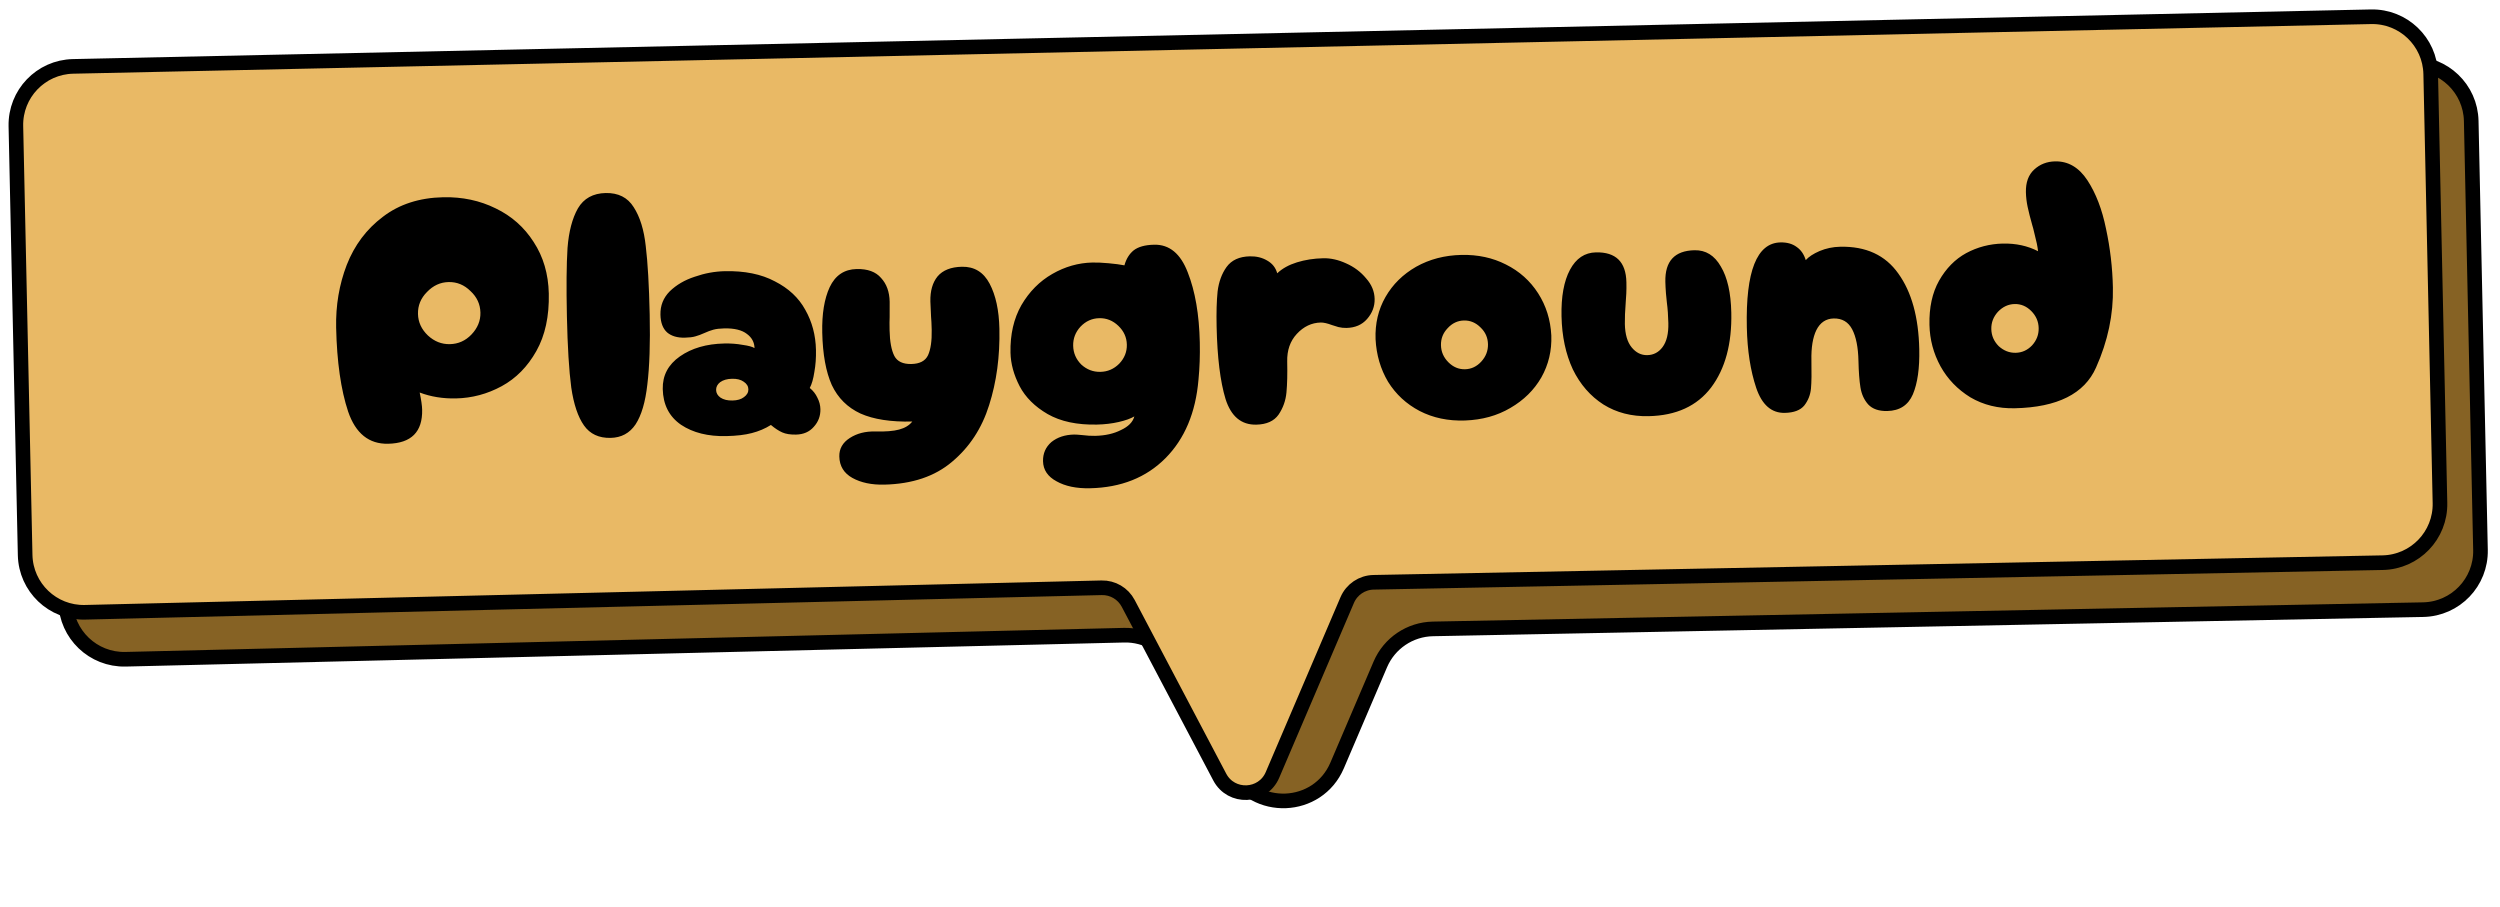
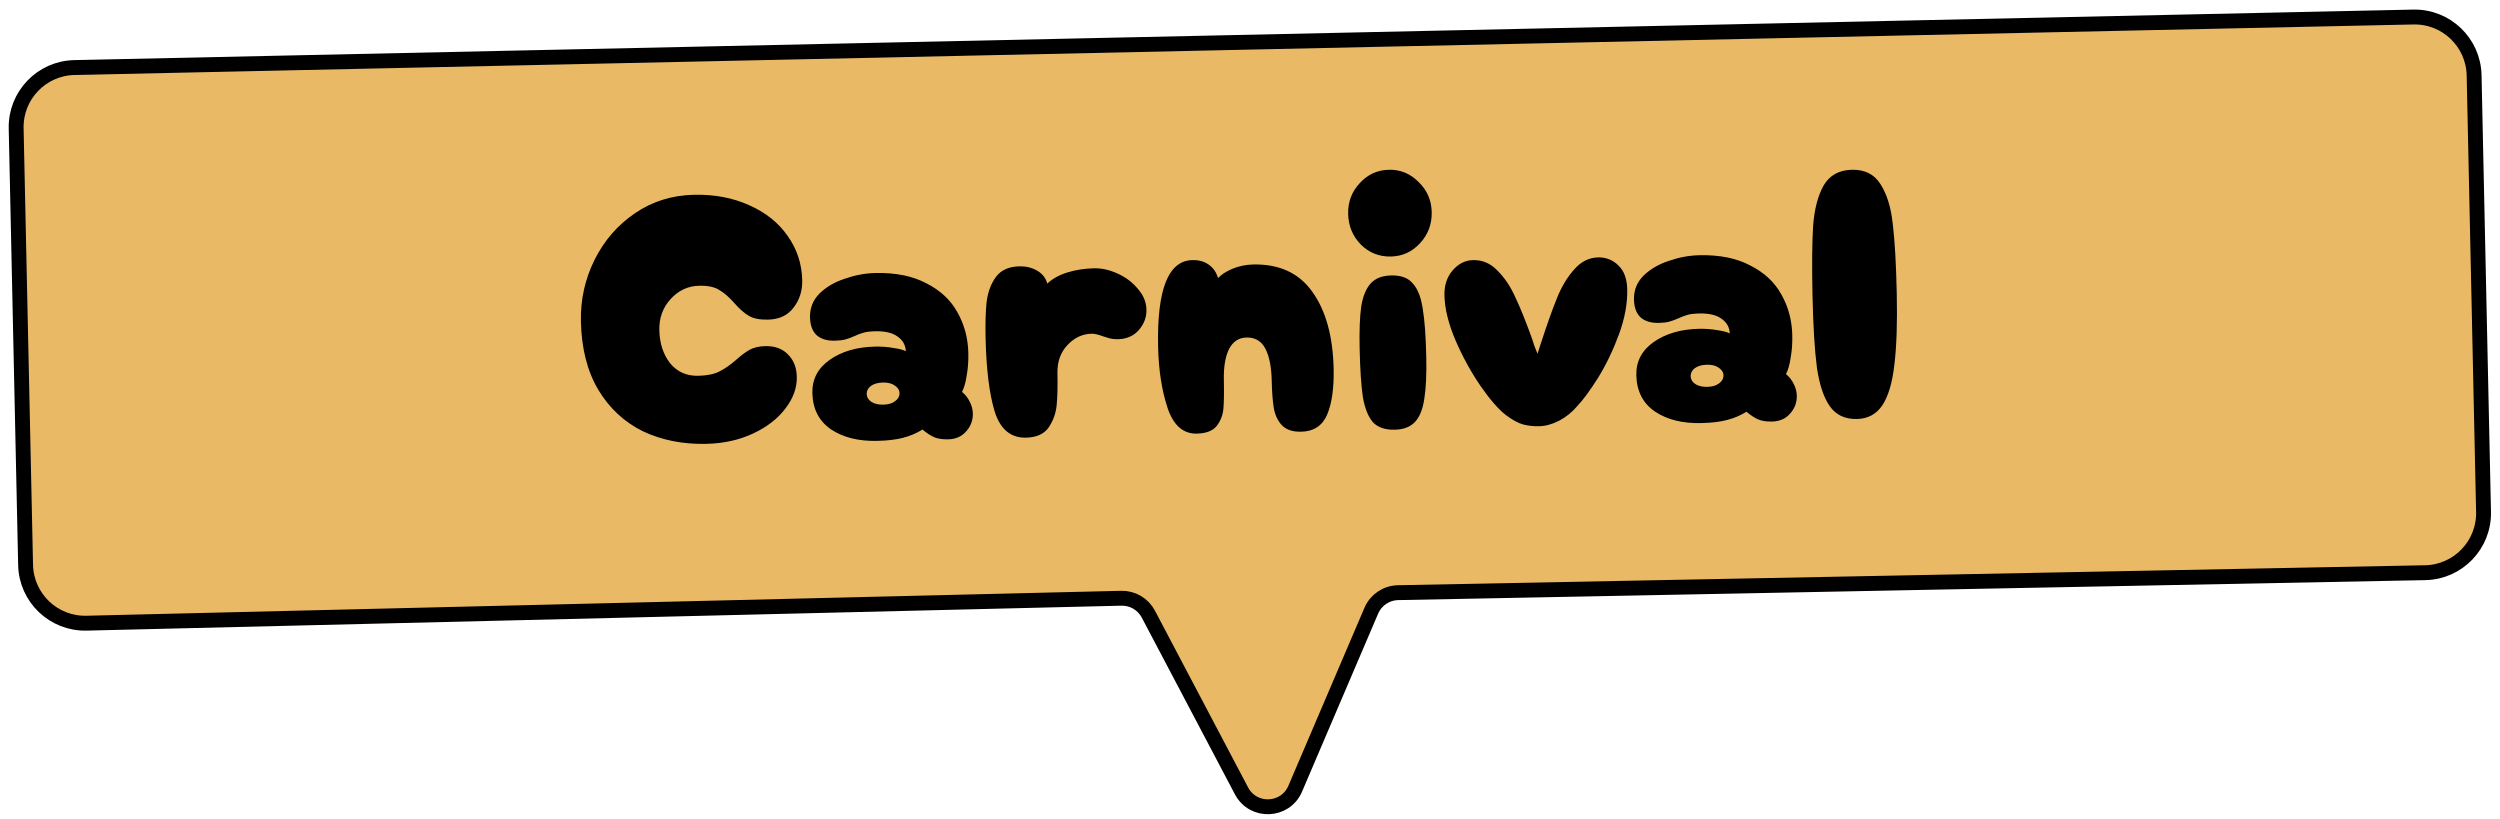
- <svg xmlns="http://www.w3.org/2000/svg" width="171" height="62" viewBox="0 0 171 62" fill="none">
-   <path d="M3.858 11.839C3.81 9.63 5.562 7.801 7.771 7.753L164.946 4.358C167.155 4.311 168.984 6.062 169.031 8.271L169.665 37.614C169.713 39.826 167.956 41.657 165.744 41.7L98.014 43.017C96.441 43.047 95.032 43.997 94.414 45.444L91.46 52.355C90.137 55.452 85.813 55.627 84.243 52.648L80.519 45.581C79.811 44.237 78.402 43.41 76.884 43.447L8.587 45.093C6.375 45.146 4.539 43.393 4.492 41.181L3.858 11.839Z" fill="#866224" stroke="black" stroke-linecap="round" />
-   <path d="M1.086 8.626C1.039 6.417 2.79 4.588 4.999 4.541L162.175 1.146C164.383 1.098 166.212 2.85 166.26 5.058L166.894 34.401C166.942 36.613 165.185 38.444 162.972 38.487L93.951 39.829C93.164 39.844 92.46 40.319 92.15 41.043L87.038 53.004C86.377 54.552 84.215 54.64 83.43 53.15L77.169 41.271C76.815 40.599 76.111 40.185 75.352 40.204L5.816 41.88C3.603 41.934 1.768 40.18 1.72 37.968L1.086 8.626Z" fill="#E9B965" stroke="black" stroke-linecap="round" />
-   <path d="M26.549 30.353C25.237 30.381 24.325 29.648 23.813 28.155C23.316 26.662 23.043 24.747 22.992 22.412C22.96 20.892 23.201 19.462 23.716 18.123C24.247 16.767 25.071 15.669 26.189 14.829C27.307 13.972 28.682 13.527 30.314 13.491C31.625 13.463 32.823 13.717 33.907 14.254C34.99 14.775 35.855 15.54 36.501 16.55C37.163 17.56 37.508 18.737 37.538 20.081C37.571 21.633 37.287 22.943 36.686 24.012C36.085 25.081 35.294 25.883 34.314 26.416C33.333 26.949 32.291 27.228 31.187 27.252C30.291 27.271 29.464 27.137 28.706 26.849C28.813 27.359 28.869 27.75 28.875 28.022C28.908 29.541 28.132 30.318 26.549 30.353ZM30.771 23.54C31.346 23.527 31.838 23.309 32.245 22.884C32.667 22.443 32.873 21.942 32.861 21.382C32.848 20.806 32.621 20.315 32.181 19.909C31.755 19.486 31.255 19.28 30.679 19.293C30.119 19.305 29.628 19.532 29.205 19.973C28.782 20.398 28.577 20.899 28.59 21.474C28.602 22.034 28.828 22.526 29.27 22.948C29.71 23.355 30.211 23.552 30.771 23.54ZM41.764 29.952C40.965 29.969 40.358 29.686 39.946 29.103C39.533 28.52 39.242 27.654 39.074 26.505C38.92 25.34 38.821 23.718 38.776 21.639C38.733 19.639 38.747 18.078 38.819 16.956C38.907 15.834 39.144 14.933 39.529 14.253C39.93 13.572 40.563 13.222 41.427 13.203C42.291 13.185 42.93 13.507 43.344 14.17C43.775 14.833 44.05 15.723 44.17 16.841C44.306 17.958 44.396 19.517 44.439 21.516C44.481 23.484 44.428 25.077 44.278 26.297C44.144 27.5 43.876 28.41 43.473 29.027C43.07 29.628 42.5 29.936 41.764 29.952ZM49.674 29.829C48.426 29.856 47.397 29.598 46.585 29.056C45.773 28.497 45.355 27.682 45.332 26.61C45.312 25.682 45.704 24.938 46.508 24.376C47.312 23.815 48.322 23.521 49.537 23.495C49.985 23.485 50.402 23.516 50.788 23.588C51.189 23.643 51.463 23.717 51.609 23.81C51.6 23.41 51.425 23.086 51.084 22.837C50.742 22.572 50.227 22.448 49.539 22.462C49.235 22.469 48.988 22.498 48.797 22.55C48.606 22.602 48.4 22.679 48.178 22.78C47.956 22.881 47.749 22.957 47.558 23.009C47.383 23.061 47.144 23.09 46.84 23.097C46.328 23.108 45.926 22.988 45.632 22.739C45.338 22.473 45.185 22.068 45.174 21.524C45.16 20.901 45.373 20.368 45.811 19.926C46.266 19.484 46.835 19.152 47.518 18.929C48.201 18.69 48.887 18.564 49.575 18.549C50.934 18.519 52.075 18.751 52.998 19.243C53.937 19.719 54.631 20.368 55.081 21.19C55.547 22.012 55.791 22.927 55.812 23.935C55.824 24.479 55.787 24.984 55.701 25.45C55.631 25.916 55.527 26.278 55.388 26.537C55.617 26.724 55.789 26.944 55.907 27.198C56.04 27.451 56.11 27.714 56.116 27.986C56.126 28.45 55.975 28.853 55.662 29.196C55.365 29.538 54.961 29.715 54.449 29.726C54.065 29.734 53.752 29.685 53.51 29.578C53.267 29.471 53.008 29.301 52.73 29.067C52.336 29.316 51.9 29.501 51.422 29.623C50.961 29.745 50.378 29.814 49.674 29.829ZM50.102 27.395C50.438 27.388 50.7 27.31 50.889 27.162C51.094 27.014 51.194 26.836 51.189 26.628C51.185 26.42 51.077 26.246 50.866 26.107C50.671 25.967 50.406 25.9 50.07 25.908C49.734 25.915 49.463 25.993 49.258 26.141C49.07 26.289 48.977 26.467 48.982 26.675C48.986 26.883 49.086 27.057 49.281 27.197C49.492 27.337 49.766 27.403 50.102 27.395ZM60.475 33.149C59.612 33.167 58.888 33.015 58.305 32.691C57.722 32.368 57.423 31.878 57.409 31.222C57.398 30.695 57.637 30.273 58.126 29.959C58.615 29.644 59.196 29.495 59.869 29.513C60.573 29.53 61.117 29.486 61.498 29.382C61.896 29.277 62.196 29.095 62.399 28.834C60.927 28.866 59.747 28.683 58.858 28.286C57.969 27.873 57.315 27.224 56.895 26.336C56.492 25.433 56.274 24.237 56.242 22.75C56.214 21.47 56.384 20.434 56.751 19.642C57.133 18.834 57.749 18.42 58.596 18.402C59.348 18.386 59.905 18.59 60.266 19.014C60.643 19.422 60.839 19.962 60.853 20.634L60.852 21.69C60.841 21.898 60.839 22.202 60.848 22.602C60.864 23.37 60.973 23.952 61.173 24.348C61.374 24.727 61.762 24.911 62.338 24.898C62.914 24.886 63.293 24.686 63.477 24.298C63.66 23.894 63.744 23.316 63.728 22.564C63.719 22.164 63.704 21.86 63.684 21.653L63.638 20.621C63.622 19.902 63.786 19.33 64.129 18.906C64.488 18.483 65.043 18.262 65.795 18.246C66.643 18.228 67.275 18.614 67.692 19.406C68.109 20.197 68.332 21.224 68.359 22.488C68.4 24.375 68.165 26.117 67.656 27.712C67.162 29.291 66.317 30.582 65.123 31.584C63.944 32.586 62.395 33.107 60.475 33.149ZM74.552 33.397C73.624 33.417 72.86 33.257 72.261 32.918C71.662 32.595 71.356 32.137 71.343 31.546C71.332 31.018 71.522 30.581 71.915 30.237C72.324 29.908 72.84 29.737 73.464 29.723C73.576 29.721 73.76 29.733 74.017 29.759C74.338 29.8 74.635 29.818 74.906 29.812C75.594 29.797 76.184 29.665 76.674 29.414C77.181 29.179 77.487 28.868 77.59 28.482C77.338 28.631 76.98 28.759 76.518 28.865C76.057 28.971 75.562 29.03 75.034 29.041C73.674 29.071 72.549 28.831 71.658 28.322C70.782 27.813 70.144 27.178 69.744 26.419C69.343 25.643 69.135 24.88 69.118 24.128C69.091 22.88 69.34 21.795 69.864 20.871C70.404 19.947 71.109 19.236 71.979 18.737C72.848 18.238 73.763 17.978 74.722 17.957C75.042 17.951 75.411 17.967 75.828 18.006C76.261 18.044 76.622 18.092 76.911 18.15C77.03 17.715 77.239 17.375 77.537 17.128C77.852 16.882 78.321 16.751 78.945 16.738C79.985 16.715 80.751 17.347 81.243 18.633C81.75 19.918 82.025 21.513 82.066 23.416C82.085 24.312 82.056 25.161 81.977 25.963C81.786 28.223 81.032 30.016 79.717 31.341C78.401 32.665 76.679 33.351 74.552 33.397ZM75.268 25.435C75.764 25.425 76.192 25.239 76.552 24.88C76.912 24.504 77.087 24.068 77.076 23.572C77.066 23.076 76.872 22.648 76.496 22.288C76.121 21.928 75.685 21.753 75.189 21.764C74.693 21.775 74.265 21.968 73.905 22.344C73.561 22.72 73.394 23.155 73.405 23.651C73.416 24.147 73.601 24.575 73.961 24.936C74.337 25.279 74.772 25.446 75.268 25.435ZM85.929 29.046C84.906 29.068 84.205 28.483 83.827 27.291C83.465 26.099 83.261 24.447 83.216 22.335C83.195 21.375 83.218 20.575 83.284 19.933C83.366 19.275 83.57 18.718 83.896 18.263C84.238 17.792 84.769 17.548 85.489 17.533C85.936 17.523 86.331 17.619 86.671 17.819C87.028 18.02 87.258 18.311 87.362 18.693C87.707 18.365 88.158 18.115 88.714 17.943C89.271 17.771 89.869 17.678 90.509 17.664C91.02 17.653 91.543 17.77 92.076 18.015C92.626 18.259 93.081 18.601 93.443 19.041C93.82 19.465 94.014 19.933 94.025 20.445C94.037 20.957 93.862 21.417 93.503 21.825C93.159 22.216 92.692 22.418 92.1 22.431C91.908 22.435 91.724 22.415 91.546 22.371C91.385 22.327 91.24 22.282 91.112 22.236C90.789 22.115 90.531 22.057 90.34 22.061C89.716 22.075 89.169 22.334 88.7 22.841C88.246 23.331 88.028 23.959 88.045 24.727C88.063 25.575 88.046 26.28 87.994 26.841C87.942 27.402 87.761 27.91 87.451 28.365C87.14 28.804 86.633 29.031 85.929 29.046ZM100.21 28.762C99.059 28.802 98.022 28.585 97.099 28.109C96.193 27.632 95.474 26.967 94.944 26.115C94.429 25.246 94.144 24.276 94.089 23.204C94.049 22.133 94.277 21.168 94.77 20.309C95.264 19.45 95.961 18.763 96.862 18.247C97.779 17.731 98.814 17.461 99.966 17.436C101.085 17.412 102.098 17.63 103.004 18.091C103.926 18.551 104.661 19.207 105.207 20.06C105.754 20.912 106.055 21.874 106.11 22.945C106.148 23.984 105.921 24.941 105.428 25.816C104.934 26.675 104.229 27.37 103.312 27.902C102.412 28.434 101.377 28.72 100.21 28.762ZM100.206 25.257C100.638 25.247 101.011 25.071 101.323 24.729C101.636 24.386 101.787 23.99 101.778 23.543C101.768 23.095 101.6 22.714 101.273 22.401C100.946 22.072 100.566 21.912 100.134 21.922C99.703 21.931 99.33 22.107 99.017 22.45C98.704 22.777 98.553 23.164 98.562 23.612C98.572 24.06 98.741 24.448 99.068 24.777C99.395 25.106 99.775 25.266 100.206 25.257ZM112.765 28.466C111.597 28.492 110.567 28.226 109.675 27.669C108.782 27.096 108.085 26.295 107.582 25.265C107.096 24.22 106.837 23.009 106.808 21.633C106.779 20.29 106.972 19.229 107.387 18.452C107.802 17.675 108.394 17.278 109.162 17.262C110.522 17.232 111.216 17.913 111.246 19.305C111.253 19.593 111.25 19.849 111.239 20.073C111.228 20.282 111.216 20.466 111.203 20.626C111.153 21.267 111.132 21.78 111.14 22.164C111.155 22.868 111.311 23.401 111.607 23.762C111.903 24.124 112.259 24.3 112.674 24.291C113.106 24.282 113.454 24.098 113.719 23.741C113.999 23.366 114.131 22.82 114.115 22.1C114.104 21.588 114.07 21.116 114.013 20.686C113.994 20.542 113.973 20.334 113.951 20.063C113.929 19.775 113.916 19.511 113.91 19.271C113.88 17.864 114.545 17.145 115.904 17.116C116.672 17.099 117.272 17.47 117.705 18.229C118.153 18.972 118.392 20.023 118.421 21.383C118.467 23.51 118.008 25.216 117.043 26.502C116.078 27.771 114.652 28.426 112.765 28.466ZM129.089 28.114C128.513 28.126 128.078 27.976 127.783 27.662C127.504 27.348 127.328 26.959 127.254 26.497C127.18 26.035 127.135 25.435 127.119 24.7C127.099 23.756 126.955 23.031 126.688 22.524C126.421 22.018 125.999 21.771 125.424 21.783C124.896 21.795 124.501 22.059 124.24 22.577C123.995 23.079 123.882 23.769 123.901 24.649C123.919 25.497 123.909 26.137 123.871 26.57C123.832 27.003 123.68 27.39 123.416 27.732C123.15 28.058 122.706 28.228 122.082 28.241C121.17 28.261 120.518 27.691 120.125 26.531C119.731 25.355 119.517 23.976 119.483 22.392C119.4 18.553 120.167 16.616 121.782 16.581C122.23 16.571 122.601 16.675 122.893 16.893C123.186 17.095 123.392 17.394 123.513 17.792C123.716 17.563 124.032 17.356 124.46 17.171C124.904 16.985 125.374 16.887 125.87 16.877C127.629 16.839 128.955 17.45 129.846 18.711C130.754 19.972 131.231 21.698 131.278 23.89C131.306 25.185 131.161 26.212 130.841 26.972C130.521 27.715 129.937 28.095 129.089 28.114ZM137.811 27.925C136.676 27.95 135.662 27.7 134.77 27.175C133.894 26.634 133.215 25.928 132.732 25.058C132.249 24.173 131.996 23.226 131.975 22.218C131.949 21.034 132.167 20.029 132.63 19.203C133.108 18.361 133.726 17.731 134.485 17.315C135.261 16.898 136.096 16.68 136.992 16.66C137.888 16.641 138.692 16.816 139.404 17.184C139.364 16.849 139.293 16.491 139.188 16.109C139.1 15.727 139.039 15.488 139.005 15.393C138.866 14.899 138.761 14.486 138.69 14.151C138.619 13.817 138.579 13.481 138.572 13.145C138.558 12.474 138.747 11.957 139.139 11.597C139.531 11.236 140.007 11.05 140.567 11.038C141.463 11.018 142.2 11.451 142.78 12.334C143.359 13.218 143.783 14.321 144.051 15.644C144.336 16.966 144.493 18.307 144.522 19.666C144.562 21.506 144.178 23.331 143.368 25.141C142.575 26.934 140.723 27.862 137.811 27.925ZM137.873 24.131C138.305 24.122 138.678 23.954 138.991 23.627C139.303 23.284 139.455 22.889 139.445 22.441C139.436 21.993 139.267 21.604 138.94 21.275C138.613 20.946 138.233 20.787 137.801 20.796C137.369 20.805 136.989 20.982 136.66 21.325C136.348 21.668 136.196 22.063 136.206 22.511C136.216 22.959 136.384 23.347 136.711 23.676C137.054 23.989 137.441 24.14 137.873 24.131Z" fill="black" />
+ <svg xmlns="http://www.w3.org/2000/svg" width="168" height="55" viewBox="0 0 168 55" fill="none">
+   <path d="M1.086 8.624C1.039 6.415 2.79 4.586 4.999 4.539L162.175 1.144C164.383 1.096 166.212 2.848 166.26 5.056L166.894 34.399C166.942 36.611 165.185 38.442 162.972 38.485L93.951 39.827C93.164 39.842 92.46 40.317 92.15 41.041L87.038 53.002C86.377 54.55 84.215 54.638 83.43 53.148L77.169 41.269C76.815 40.597 76.111 40.184 75.352 40.202L5.816 41.878C3.603 41.931 1.768 40.178 1.72 37.966L1.086 8.624Z" fill="#E9B965" stroke="black" stroke-linecap="round" />
+   <path d="M47.449 29.827C45.881 29.861 44.467 29.579 43.206 28.983C41.96 28.369 40.964 27.447 40.217 26.214C39.47 24.966 39.077 23.43 39.037 21.607C39.005 20.135 39.312 18.752 39.956 17.458C40.6 16.164 41.506 15.12 42.673 14.327C43.84 13.533 45.159 13.121 46.631 13.089C48.023 13.059 49.268 13.296 50.367 13.8C51.466 14.289 52.321 14.974 52.932 15.857C53.56 16.74 53.885 17.733 53.909 18.837C53.924 19.541 53.729 20.153 53.325 20.674C52.936 21.195 52.365 21.463 51.614 21.479C51.054 21.491 50.62 21.405 50.312 21.219C50.004 21.034 49.677 20.745 49.333 20.352C48.988 19.959 48.654 19.671 48.33 19.486C48.021 19.284 47.571 19.19 46.979 19.203C46.227 19.219 45.586 19.521 45.054 20.108C44.538 20.68 44.289 21.373 44.307 22.189C44.326 23.069 44.566 23.808 45.027 24.406C45.504 24.988 46.134 25.27 46.918 25.253C47.526 25.24 48.004 25.142 48.352 24.958C48.716 24.774 49.094 24.51 49.487 24.166C49.817 23.87 50.116 23.648 50.385 23.498C50.67 23.348 51.02 23.268 51.436 23.259C52.076 23.246 52.584 23.435 52.961 23.827C53.337 24.203 53.532 24.703 53.545 25.326C53.561 26.062 53.304 26.772 52.775 27.456C52.261 28.139 51.537 28.698 50.602 29.135C49.668 29.571 48.617 29.802 47.449 29.827ZM58.934 29.627C57.686 29.654 56.656 29.396 55.844 28.854C55.032 28.295 54.614 27.48 54.591 26.408C54.571 25.48 54.963 24.736 55.767 24.174C56.571 23.613 57.581 23.319 58.797 23.293C59.245 23.283 59.661 23.314 60.047 23.386C60.448 23.441 60.722 23.515 60.868 23.608C60.859 23.208 60.684 22.884 60.343 22.635C60.001 22.37 59.486 22.245 58.798 22.26C58.495 22.267 58.247 22.296 58.056 22.348C57.865 22.4 57.659 22.477 57.437 22.578C57.215 22.678 57.009 22.755 56.818 22.807C56.643 22.859 56.403 22.888 56.099 22.895C55.588 22.906 55.185 22.786 54.892 22.537C54.598 22.271 54.445 21.866 54.433 21.322C54.42 20.698 54.632 20.166 55.071 19.724C55.525 19.282 56.094 18.95 56.778 18.727C57.461 18.488 58.146 18.361 58.834 18.346C60.194 18.317 61.335 18.549 62.258 19.041C63.196 19.517 63.89 20.166 64.34 20.988C64.806 21.81 65.05 22.725 65.072 23.733C65.084 24.277 65.046 24.782 64.96 25.248C64.89 25.713 64.786 26.076 64.648 26.335C64.876 26.522 65.049 26.742 65.166 26.996C65.3 27.249 65.369 27.512 65.375 27.783C65.385 28.247 65.234 28.651 64.921 28.994C64.625 29.336 64.22 29.513 63.708 29.524C63.325 29.532 63.011 29.483 62.769 29.376C62.527 29.269 62.267 29.099 61.99 28.865C61.595 29.113 61.159 29.299 60.681 29.421C60.22 29.543 59.637 29.612 58.934 29.627ZM59.361 27.193C59.697 27.186 59.959 27.108 60.148 26.96C60.353 26.812 60.453 26.634 60.449 26.425C60.444 26.218 60.337 26.044 60.125 25.904C59.93 25.765 59.665 25.698 59.329 25.706C58.993 25.713 58.723 25.791 58.518 25.939C58.329 26.087 58.237 26.265 58.241 26.473C58.246 26.681 58.346 26.855 58.541 26.995C58.752 27.134 59.025 27.2 59.361 27.193ZM68.945 29.411C67.921 29.433 67.22 28.848 66.843 27.656C66.481 26.463 66.277 24.811 66.231 22.7C66.211 21.74 66.233 20.939 66.299 20.298C66.381 19.64 66.585 19.083 66.912 18.628C67.253 18.157 67.784 17.913 68.504 17.898C68.952 17.888 69.346 17.983 69.687 18.184C70.043 18.384 70.273 18.675 70.378 19.057C70.723 18.73 71.173 18.48 71.73 18.308C72.286 18.136 72.884 18.043 73.524 18.029C74.036 18.018 74.559 18.135 75.092 18.379C75.641 18.624 76.097 18.966 76.459 19.406C76.836 19.83 77.03 20.298 77.041 20.81C77.052 21.322 76.878 21.782 76.519 22.189C76.175 22.581 75.707 22.783 75.115 22.796C74.924 22.8 74.739 22.78 74.562 22.736C74.401 22.691 74.256 22.646 74.127 22.601C73.804 22.48 73.547 22.422 73.355 22.426C72.731 22.439 72.185 22.699 71.716 23.205C71.262 23.695 71.043 24.324 71.06 25.092C71.078 25.94 71.062 26.644 71.01 27.206C70.958 27.767 70.777 28.275 70.466 28.73C70.156 29.169 69.649 29.395 68.945 29.411ZM87.431 29.011C86.855 29.024 86.419 28.873 86.125 28.559C85.846 28.245 85.669 27.857 85.595 27.395C85.521 26.932 85.476 26.333 85.46 25.597C85.44 24.653 85.296 23.928 85.029 23.422C84.762 22.916 84.341 22.669 83.765 22.681C83.237 22.692 82.843 22.957 82.582 23.475C82.337 23.976 82.224 24.667 82.243 25.547C82.261 26.395 82.251 27.035 82.212 27.468C82.173 27.901 82.022 28.288 81.757 28.63C81.492 28.956 81.048 29.125 80.424 29.139C79.512 29.159 78.859 28.588 78.466 27.429C78.073 26.253 77.859 24.873 77.825 23.29C77.742 19.45 78.508 17.513 80.124 17.479C80.572 17.469 80.942 17.573 81.235 17.791C81.527 17.992 81.734 18.292 81.855 18.689C82.058 18.461 82.373 18.254 82.801 18.069C83.245 17.883 83.715 17.785 84.211 17.774C85.971 17.736 87.296 18.348 88.188 19.609C89.095 20.87 89.573 22.596 89.62 24.787C89.648 26.083 89.502 27.11 89.182 27.869C88.862 28.612 88.278 28.993 87.431 29.011ZM93.467 17.238C92.683 17.255 92.013 16.99 91.457 16.442C90.901 15.877 90.614 15.188 90.596 14.372C90.579 13.572 90.836 12.886 91.368 12.315C91.899 11.727 92.557 11.425 93.341 11.408C94.109 11.391 94.771 11.665 95.327 12.229C95.899 12.777 96.194 13.451 96.211 14.25C96.228 15.066 95.964 15.768 95.416 16.356C94.884 16.928 94.235 17.222 93.467 17.238ZM93.718 28.876C93.062 28.89 92.57 28.716 92.243 28.355C91.93 27.978 91.71 27.415 91.582 26.665C91.469 25.899 91.398 24.813 91.367 23.405C91.342 22.221 91.378 21.284 91.475 20.594C91.588 19.904 91.801 19.387 92.113 19.044C92.426 18.701 92.886 18.523 93.494 18.51C94.15 18.496 94.634 18.677 94.946 19.055C95.274 19.416 95.494 19.979 95.607 20.745C95.735 21.494 95.814 22.573 95.845 23.98C95.871 25.164 95.827 26.101 95.714 26.792C95.617 27.482 95.412 27.999 95.099 28.342C94.786 28.684 94.326 28.863 93.718 28.876ZM103.427 28.642C103.043 28.65 102.682 28.61 102.344 28.521C102.022 28.432 101.641 28.224 101.202 27.898C100.698 27.509 100.123 26.849 99.479 25.919C98.835 24.972 98.276 23.952 97.805 22.858C97.333 21.748 97.087 20.745 97.067 19.849C97.053 19.177 97.233 18.621 97.608 18.181C97.998 17.725 98.457 17.491 98.985 17.479C99.625 17.465 100.174 17.702 100.632 18.188C101.107 18.658 101.504 19.249 101.823 19.962C102.158 20.659 102.539 21.603 102.965 22.794C103.016 22.937 103.067 23.096 103.119 23.271C103.186 23.43 103.254 23.596 103.322 23.771L103.547 23.07C103.967 21.781 104.329 20.765 104.633 20.022C104.937 19.263 105.323 18.623 105.792 18.1C106.26 17.562 106.815 17.294 107.455 17.296C107.967 17.301 108.403 17.484 108.763 17.844C109.139 18.204 109.334 18.736 109.35 19.44C109.37 20.4 109.184 21.412 108.791 22.477C108.398 23.541 107.931 24.512 107.39 25.388C106.848 26.247 106.382 26.882 105.99 27.29C105.647 27.698 105.238 28.027 104.763 28.277C104.304 28.511 103.859 28.633 103.427 28.642ZM114.303 28.431C113.056 28.458 112.026 28.2 111.214 27.657C110.402 27.099 109.984 26.284 109.961 25.212C109.941 24.284 110.333 23.54 111.137 22.978C111.941 22.417 112.951 22.123 114.167 22.096C114.615 22.087 115.031 22.118 115.417 22.189C115.818 22.245 116.092 22.319 116.238 22.412C116.229 22.012 116.054 21.688 115.713 21.439C115.371 21.174 114.856 21.049 114.168 21.064C113.864 21.071 113.617 21.1 113.426 21.152C113.235 21.204 113.029 21.281 112.807 21.382C112.585 21.483 112.379 21.559 112.188 21.611C112.013 21.663 111.773 21.692 111.469 21.699C110.958 21.71 110.555 21.59 110.261 21.341C109.968 21.075 109.815 20.67 109.803 20.126C109.79 19.502 110.002 18.97 110.441 18.528C110.895 18.086 111.464 17.754 112.148 17.531C112.831 17.292 113.516 17.165 114.204 17.151C115.564 17.121 116.705 17.352 117.628 17.845C118.566 18.321 119.26 18.97 119.71 19.792C120.176 20.614 120.42 21.529 120.442 22.537C120.453 23.081 120.416 23.586 120.33 24.052C120.26 24.517 120.156 24.88 120.018 25.139C120.246 25.326 120.419 25.546 120.536 25.8C120.67 26.053 120.739 26.316 120.745 26.587C120.755 27.051 120.604 27.455 120.291 27.797C119.994 28.14 119.59 28.317 119.078 28.328C118.694 28.336 118.381 28.287 118.139 28.18C117.897 28.073 117.637 27.903 117.36 27.669C116.965 27.917 116.529 28.103 116.051 28.225C115.59 28.347 115.007 28.416 114.303 28.431ZM114.731 25.997C115.067 25.99 115.329 25.912 115.518 25.764C115.723 25.616 115.823 25.437 115.819 25.23C115.814 25.021 115.706 24.848 115.495 24.708C115.3 24.569 115.035 24.502 114.699 24.509C114.363 24.517 114.093 24.595 113.888 24.743C113.699 24.891 113.607 25.069 113.611 25.277C113.616 25.485 113.715 25.659 113.911 25.799C114.122 25.938 114.395 26.004 114.731 25.997ZM124.788 28.157C123.988 28.174 123.382 27.891 122.969 27.308C122.557 26.724 122.266 25.858 122.097 24.71C121.944 23.545 121.845 21.923 121.8 19.843C121.757 17.843 121.771 16.283 121.843 15.161C121.93 14.039 122.167 13.138 122.552 12.457C122.954 11.776 123.586 11.427 124.45 11.408C125.314 11.389 125.953 11.711 126.368 12.375C126.798 13.037 127.073 13.928 127.193 15.046C127.33 16.163 127.419 17.721 127.462 19.721C127.505 21.688 127.451 23.282 127.302 24.501C127.168 25.704 126.899 26.614 126.496 27.231C126.093 27.832 125.524 28.141 124.788 28.157Z" fill="black" />
</svg>
